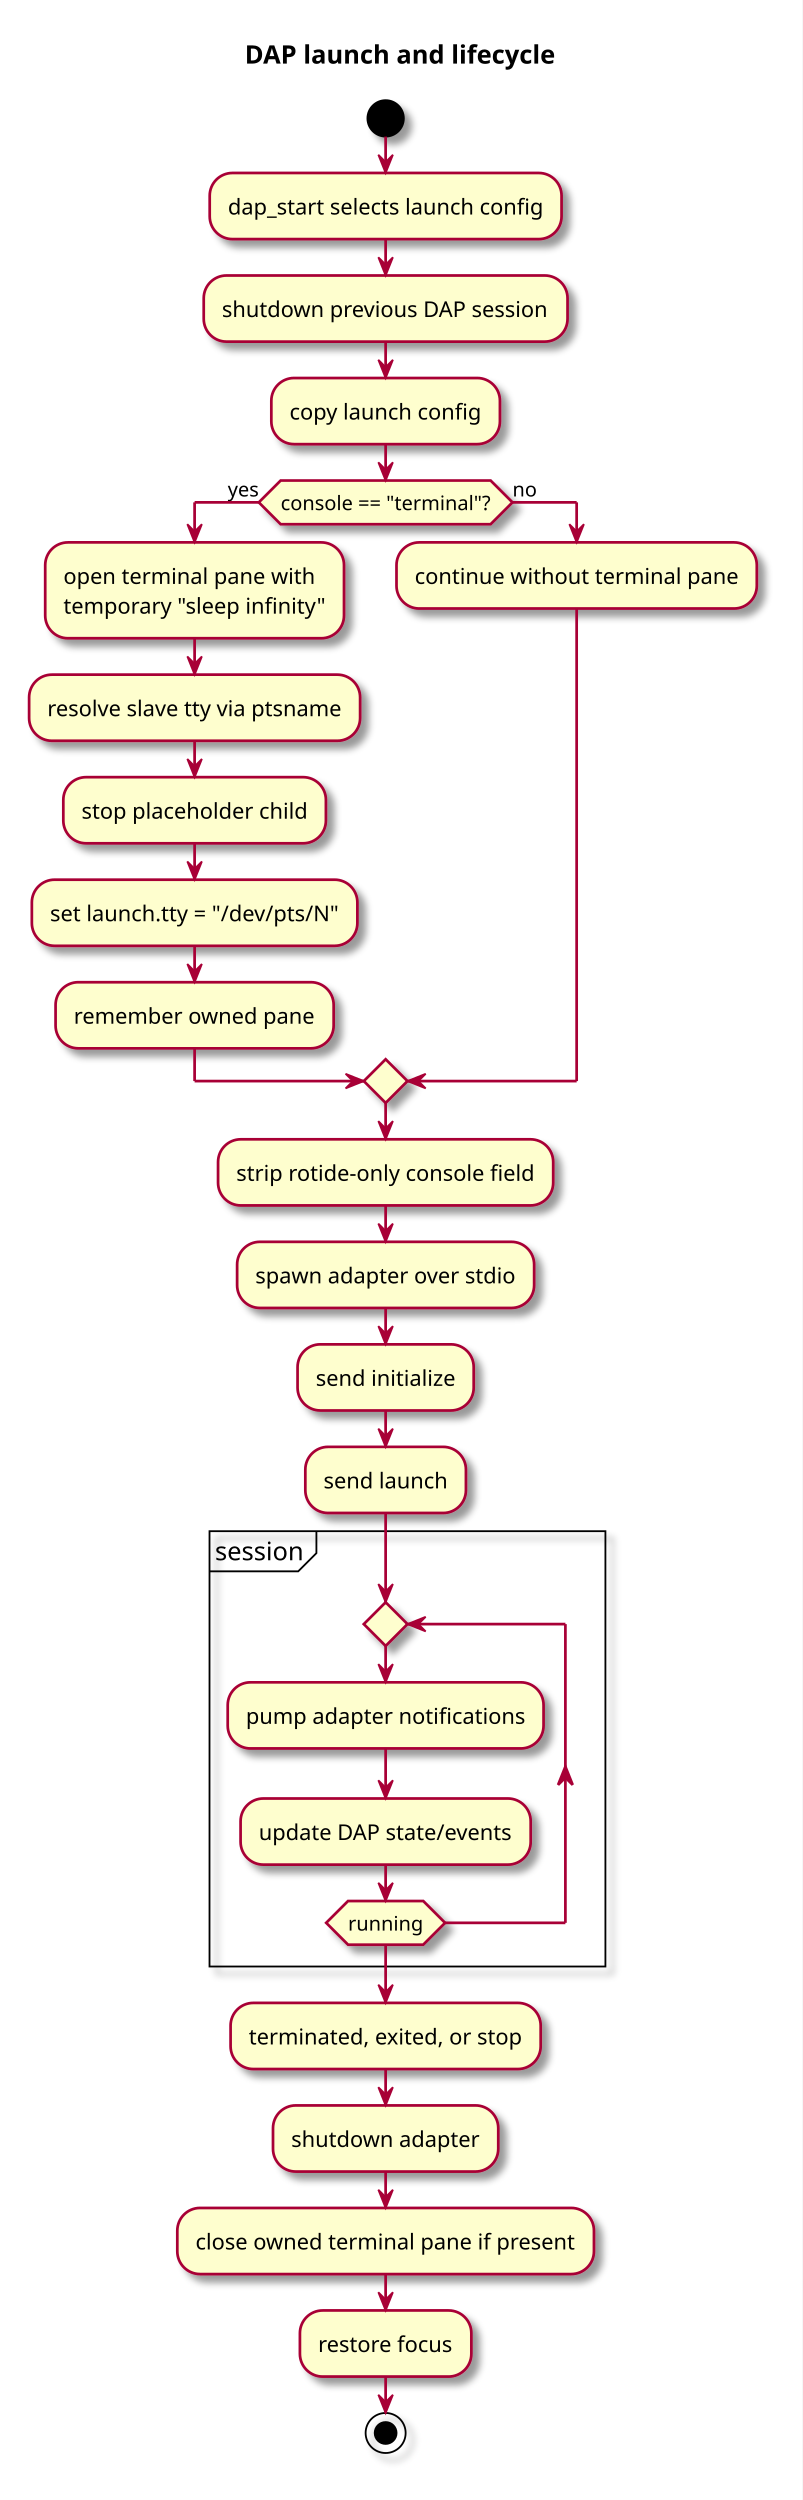
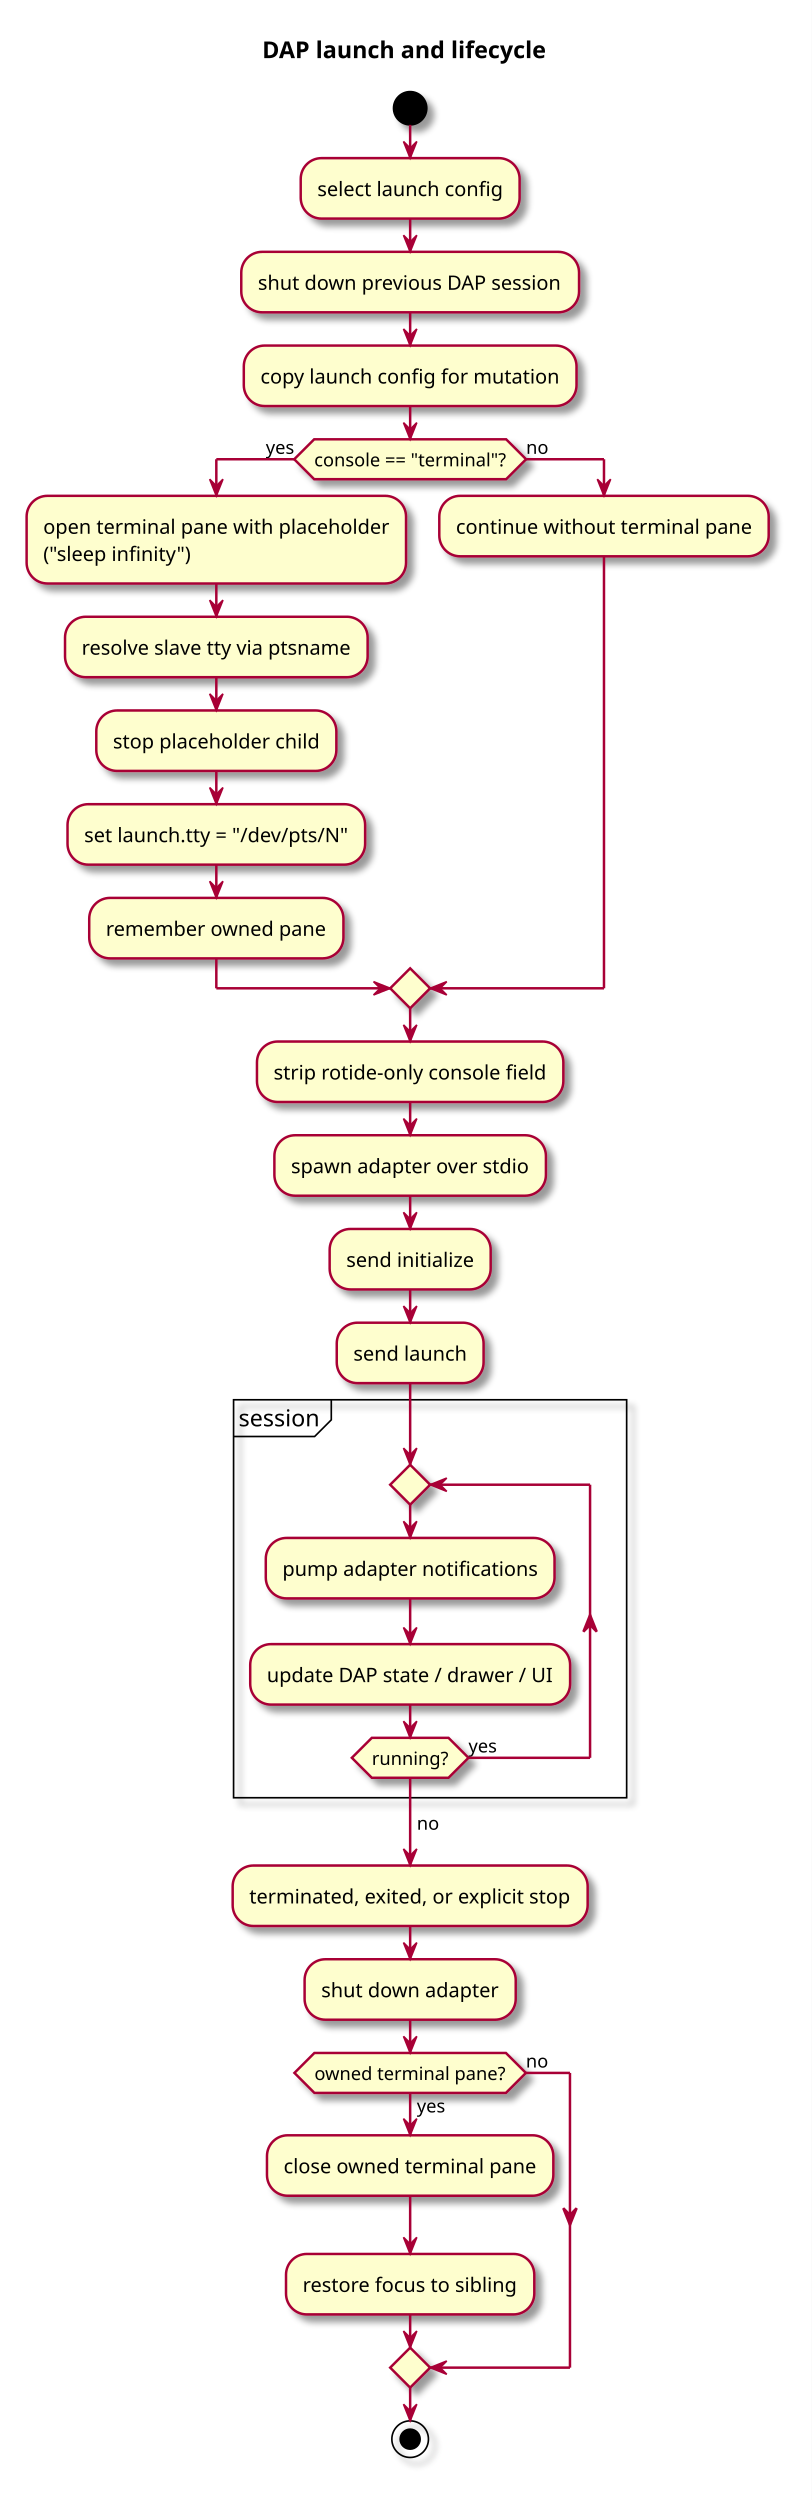
- <svg xmlns="http://www.w3.org/2000/svg" contentStyleType="text/css" data-diagram-type="ACTIVITY" height="1374px" preserveAspectRatio="none" style="width:441px;height:1374px;background:#FFFFFF;" version="1.1" viewBox="0 0 441 1374" width="441px" zoomAndPan="magnify">
+ <svg xmlns="http://www.w3.org/2000/svg" contentStyleType="text/css" data-diagram-type="ACTIVITY" height="1503px" preserveAspectRatio="none" style="width:488px;height:1503px;background:#FFFFFF;" version="1.1" viewBox="0 0 488 1503" width="488px" zoomAndPan="magnify">
  <defs>
-     <filter height="300%" id="f1grsyxzvaxvig" width="300%" x="-1" y="-1">
+     <filter height="300%" id="f554jp8kb5ixd" width="300%" x="-1" y="-1">
      <feGaussianBlur result="blurOut" stdDeviation="2" />
      <feColorMatrix in="blurOut" result="blurOut2" type="matrix" values="0 0 0 0 0 0 0 0 0 0 0 0 0 0 0 0 0 0 .4 0" />
      <feOffset dx="4" dy="4" in="blurOut2" result="blurOut3" />
      <feBlend in="SourceGraphic" in2="blurOut3" mode="normal" />
    </filter>
  </defs>
  <rect width="100%" height="100%" fill="#FFFFFF" />
  <g>
    <g class="title" data-source-line="3">
-       <text fill="#000000" font-family="sans-serif" font-size="14" font-weight="700" lengthAdjust="spacing" textLength="170.897" x="134.52" y="34.966">DAP launch and lifecycle</text>
+       <text fill="#000000" font-family="sans-serif" font-size="14" font-weight="700" lengthAdjust="spacing" textLength="170.897" x="157.615" y="34.966">DAP launch and lifecycle</text>
    </g>
-     <ellipse cx="211.943" cy="65.068" fill="#000000" filter="url(#f1grsyxzvaxvig)" rx="10" ry="10" style="stroke:#000000;stroke-width:1;" />
-     <rect fill="#FEFECE" filter="url(#f1grsyxzvaxvig)" height="36.344" rx="12.5" ry="12.5" style="stroke:#A80036;stroke-width:1.5;" width="193.377" x="115.255" y="95.068" />
-     <text fill="#000000" font-family="sans-serif" font-size="12" lengthAdjust="spacing" textLength="173.377" x="125.255" y="117.896">dap_start selects launch config</text>
-     <rect fill="#FEFECE" filter="url(#f1grsyxzvaxvig)" height="36.344" rx="12.5" ry="12.5" style="stroke:#A80036;stroke-width:1.5;" width="199.953" x="111.966" y="151.412" />
-     <text fill="#000000" font-family="sans-serif" font-size="12" lengthAdjust="spacing" textLength="179.953" x="121.966" y="174.24">shutdown previous DAP session</text>
-     <rect fill="#FEFECE" filter="url(#f1grsyxzvaxvig)" height="36.344" rx="12.5" ry="12.5" style="stroke:#A80036;stroke-width:1.5;" width="125.637" x="149.125" y="207.756" />
-     <text fill="#000000" font-family="sans-serif" font-size="12" lengthAdjust="spacing" textLength="105.637" x="159.125" y="230.584">copy launch config</text>
-     <polygon fill="#FEFECE" filter="url(#f1grsyxzvaxvig)" points="154.243,264.1,269.643,264.1,281.643,276.1,269.643,288.1,154.243,288.1,142.243,276.1,154.243,264.1" style="stroke:#A80036;stroke-width:1.5;" />
-     <text fill="#000000" font-family="sans-serif" font-size="11" lengthAdjust="spacing" textLength="115.4" x="154.243" y="280.368">console == "terminal"?</text>
-     <text fill="#000000" font-family="sans-serif" font-size="11" lengthAdjust="spacing" textLength="17.083" x="125.16" y="272.877">yes</text>
-     <text fill="#000000" font-family="sans-serif" font-size="11" lengthAdjust="spacing" textLength="13.453" x="281.643" y="272.877">no</text>
-     <rect fill="#FEFECE" filter="url(#f1grsyxzvaxvig)" height="52.688" rx="12.5" ry="12.5" style="stroke:#A80036;stroke-width:1.5;" width="164.217" x="24.85" y="298.1" />
-     <text fill="#000000" font-family="sans-serif" font-size="12" lengthAdjust="spacing" textLength="138.373" x="34.85" y="320.928">open terminal pane with</text>
-     <text fill="#000000" font-family="sans-serif" font-size="12" lengthAdjust="spacing" textLength="144.217" x="34.85" y="337.272">temporary "sleep infinity"</text>
-     <rect fill="#FEFECE" filter="url(#f1grsyxzvaxvig)" height="36.344" rx="12.5" ry="12.5" style="stroke:#A80036;stroke-width:1.5;" width="181.917" x="16" y="370.788" />
-     <text fill="#000000" font-family="sans-serif" font-size="12" lengthAdjust="spacing" textLength="161.917" x="26" y="393.617">resolve slave tty via ptsname</text>
-     <rect fill="#FEFECE" filter="url(#f1grsyxzvaxvig)" height="36.344" rx="12.5" ry="12.5" style="stroke:#A80036;stroke-width:1.5;" width="144.321" x="34.798" y="427.133" />
-     <text fill="#000000" font-family="sans-serif" font-size="12" lengthAdjust="spacing" textLength="124.321" x="44.798" y="449.961">stop placeholder child</text>
-     <rect fill="#FEFECE" filter="url(#f1grsyxzvaxvig)" height="36.344" rx="12.5" ry="12.5" style="stroke:#A80036;stroke-width:1.5;" width="178.917" x="17.5" y="483.477" />
-     <text fill="#000000" font-family="sans-serif" font-size="12" lengthAdjust="spacing" textLength="158.917" x="27.5" y="506.305">set launch.tty = "/dev/pts/N"</text>
-     <rect fill="#FEFECE" filter="url(#f1grsyxzvaxvig)" height="36.344" rx="12.5" ry="12.5" style="stroke:#A80036;stroke-width:1.5;" width="152.829" x="30.544" y="539.821" />
-     <text fill="#000000" font-family="sans-serif" font-size="12" lengthAdjust="spacing" textLength="132.829" x="40.544" y="562.649">remember owned pane</text>
-     <rect fill="#FEFECE" filter="url(#f1grsyxzvaxvig)" height="36.344" rx="12.5" ry="12.5" style="stroke:#A80036;stroke-width:1.5;" width="198.021" x="217.917" y="298.1" />
-     <text fill="#000000" font-family="sans-serif" font-size="12" lengthAdjust="spacing" textLength="178.021" x="227.917" y="320.928">continue without terminal pane</text>
-     <polygon fill="#FEFECE" filter="url(#f1grsyxzvaxvig)" points="211.943,582.165,223.943,594.165,211.943,606.165,199.943,594.165,211.943,582.165" style="stroke:#A80036;stroke-width:1.5;" />
-     <rect fill="#FEFECE" filter="url(#f1grsyxzvaxvig)" height="36.344" rx="12.5" ry="12.5" style="stroke:#A80036;stroke-width:1.5;" width="184.197" x="119.845" y="626.165" />
-     <text fill="#000000" font-family="sans-serif" font-size="12" lengthAdjust="spacing" textLength="164.197" x="129.845" y="648.993">strip rotide-only console field</text>
-     <rect fill="#FEFECE" filter="url(#f1grsyxzvaxvig)" height="36.344" rx="12.5" ry="12.5" style="stroke:#A80036;stroke-width:1.5;" width="163.245" x="130.321" y="682.509" />
-     <text fill="#000000" font-family="sans-serif" font-size="12" lengthAdjust="spacing" textLength="143.245" x="140.321" y="705.337">spawn adapter over stdio</text>
-     <rect fill="#FEFECE" filter="url(#f1grsyxzvaxvig)" height="36.344" rx="12.5" ry="12.5" style="stroke:#A80036;stroke-width:1.5;" width="96.801" x="163.543" y="738.853" />
-     <text fill="#000000" font-family="sans-serif" font-size="12" lengthAdjust="spacing" textLength="76.801" x="173.543" y="761.681">send initialize</text>
-     <rect fill="#FEFECE" filter="url(#f1grsyxzvaxvig)" height="36.344" rx="12.5" ry="12.5" style="stroke:#A80036;stroke-width:1.5;" width="88.269" x="167.809" y="795.197" />
-     <text fill="#000000" font-family="sans-serif" font-size="12" lengthAdjust="spacing" textLength="68.269" x="177.809" y="818.025">send launch</text>
-     <rect fill="none" filter="url(#f1grsyxzvaxvig)" height="239.256" style="stroke:#000000;stroke-width:1;" width="217.589" x="115.149" y="841.541" />
-     <path d="M173.897,841.541 L173.897,853.609 L163.897,863.609 L115.149,863.609" fill="none" style="stroke:#000000;stroke-width:1;" />
-     <text fill="#000000" font-family="sans-serif" font-size="14" lengthAdjust="spacing" textLength="48.748" x="118.149" y="857.507">session</text>
-     <rect fill="#FEFECE" filter="url(#f1grsyxzvaxvig)" height="36.344" rx="12.5" ry="12.5" style="stroke:#A80036;stroke-width:1.5;" width="173.589" x="125.149" y="924.609" />
-     <text fill="#000000" font-family="sans-serif" font-size="12" lengthAdjust="spacing" textLength="153.589" x="135.149" y="947.437">pump adapter notifications</text>
-     <rect fill="#FEFECE" filter="url(#f1grsyxzvaxvig)" height="36.344" rx="12.5" ry="12.5" style="stroke:#A80036;stroke-width:1.5;" width="159.441" x="132.223" y="988.453" />
-     <text fill="#000000" font-family="sans-serif" font-size="12" lengthAdjust="spacing" textLength="139.441" x="142.223" y="1011.282">update DAP state/events</text>
-     <polygon fill="#FEFECE" filter="url(#f1grsyxzvaxvig)" points="211.943,880.609,223.943,892.609,211.943,904.609,199.943,892.609,211.943,880.609" style="stroke:#A80036;stroke-width:1.5;" />
-     <polygon fill="#FEFECE" filter="url(#f1grsyxzvaxvig)" points="191.274,1044.797,232.612,1044.797,244.612,1056.797,232.612,1068.797,191.274,1068.797,179.274,1056.797,191.274,1044.797" style="stroke:#A80036;stroke-width:1.5;" />
-     <text fill="#000000" font-family="sans-serif" font-size="11" lengthAdjust="spacing" textLength="41.338" x="191.274" y="1061.065">running</text>
-     <rect fill="#FEFECE" filter="url(#f1grsyxzvaxvig)" height="36.344" rx="12.5" ry="12.5" style="stroke:#A80036;stroke-width:1.5;" width="170.421" x="126.733" y="1100.797" />
-     <text fill="#000000" font-family="sans-serif" font-size="12" lengthAdjust="spacing" textLength="150.421" x="136.733" y="1123.626">terminated, exited, or stop</text>
-     <rect fill="#FEFECE" filter="url(#f1grsyxzvaxvig)" height="36.344" rx="12.5" ry="12.5" style="stroke:#A80036;stroke-width:1.5;" width="123.801" x="150.043" y="1157.142" />
-     <text fill="#000000" font-family="sans-serif" font-size="12" lengthAdjust="spacing" textLength="103.801" x="160.043" y="1179.97">shutdown adapter</text>
-     <rect fill="#FEFECE" filter="url(#f1grsyxzvaxvig)" height="36.344" rx="12.5" ry="12.5" style="stroke:#A80036;stroke-width:1.5;" width="228.994" x="97.446" y="1213.486" />
-     <text fill="#000000" font-family="sans-serif" font-size="12" lengthAdjust="spacing" textLength="208.994" x="107.446" y="1236.314">close owned terminal pane if present</text>
-     <rect fill="#FEFECE" filter="url(#f1grsyxzvaxvig)" height="36.344" rx="12.5" ry="12.5" style="stroke:#A80036;stroke-width:1.5;" width="94.221" x="164.833" y="1269.83" />
-     <text fill="#000000" font-family="sans-serif" font-size="12" lengthAdjust="spacing" textLength="74.221" x="174.833" y="1292.658">restore focus</text>
-     <ellipse cx="211.943" cy="1337.174" fill="none" filter="url(#f1grsyxzvaxvig)" rx="11" ry="11" style="stroke:#000000;stroke-width:1;" />
-     <ellipse cx="211.943" cy="1337.174" fill="#000000" rx="6" ry="6" style="stroke:#000000;stroke-width:1;" />
-     <line style="stroke:#A80036;stroke-width:1.5;" x1="211.943" x2="211.943" y1="75.068" y2="95.068" />
-     <polygon fill="#A80036" points="207.943,85.068,211.943,95.068,215.943,85.068,211.943,89.068" style="stroke:#A80036;stroke-width:1;" />
-     <line style="stroke:#A80036;stroke-width:1.5;" x1="211.943" x2="211.943" y1="131.412" y2="151.412" />
-     <polygon fill="#A80036" points="207.943,141.412,211.943,151.412,215.943,141.412,211.943,145.412" style="stroke:#A80036;stroke-width:1;" />
-     <line style="stroke:#A80036;stroke-width:1.5;" x1="211.943" x2="211.943" y1="187.756" y2="207.756" />
-     <polygon fill="#A80036" points="207.943,197.756,211.943,207.756,215.943,197.756,211.943,201.756" style="stroke:#A80036;stroke-width:1;" />
-     <line style="stroke:#A80036;stroke-width:1.5;" x1="106.959" x2="106.959" y1="350.788" y2="370.788" />
-     <polygon fill="#A80036" points="102.959,360.788,106.959,370.788,110.959,360.788,106.959,364.788" style="stroke:#A80036;stroke-width:1;" />
-     <line style="stroke:#A80036;stroke-width:1.5;" x1="106.959" x2="106.959" y1="407.133" y2="427.133" />
-     <polygon fill="#A80036" points="102.959,417.133,106.959,427.133,110.959,417.133,106.959,421.133" style="stroke:#A80036;stroke-width:1;" />
-     <line style="stroke:#A80036;stroke-width:1.5;" x1="106.959" x2="106.959" y1="463.477" y2="483.477" />
-     <polygon fill="#A80036" points="102.959,473.477,106.959,483.477,110.959,473.477,106.959,477.477" style="stroke:#A80036;stroke-width:1;" />
-     <line style="stroke:#A80036;stroke-width:1.5;" x1="106.959" x2="106.959" y1="519.821" y2="539.821" />
-     <polygon fill="#A80036" points="102.959,529.821,106.959,539.821,110.959,529.821,106.959,533.821" style="stroke:#A80036;stroke-width:1;" />
-     <line style="stroke:#A80036;stroke-width:1.5;" x1="142.243" x2="106.959" y1="276.1" y2="276.1" />
-     <line style="stroke:#A80036;stroke-width:1.5;" x1="106.959" x2="106.959" y1="276.1" y2="298.1" />
-     <polygon fill="#A80036" points="102.959,288.1,106.959,298.1,110.959,288.1,106.959,292.1" style="stroke:#A80036;stroke-width:1;" />
-     <line style="stroke:#A80036;stroke-width:1.5;" x1="281.643" x2="316.928" y1="276.1" y2="276.1" />
-     <line style="stroke:#A80036;stroke-width:1.5;" x1="316.928" x2="316.928" y1="276.1" y2="298.1" />
-     <polygon fill="#A80036" points="312.928,288.1,316.928,298.1,320.928,288.1,316.928,292.1" style="stroke:#A80036;stroke-width:1;" />
-     <line style="stroke:#A80036;stroke-width:1.5;" x1="106.959" x2="106.959" y1="576.165" y2="594.165" />
-     <line style="stroke:#A80036;stroke-width:1.5;" x1="106.959" x2="199.943" y1="594.165" y2="594.165" />
-     <polygon fill="#A80036" points="189.943,590.165,199.943,594.165,189.943,598.165,193.943,594.165" style="stroke:#A80036;stroke-width:1;" />
-     <line style="stroke:#A80036;stroke-width:1.5;" x1="316.928" x2="316.928" y1="334.444" y2="594.165" />
-     <line style="stroke:#A80036;stroke-width:1.5;" x1="316.928" x2="223.943" y1="594.165" y2="594.165" />
-     <polygon fill="#A80036" points="233.943,590.165,223.943,594.165,233.943,598.165,229.943,594.165" style="stroke:#A80036;stroke-width:1;" />
-     <line style="stroke:#A80036;stroke-width:1.5;" x1="211.943" x2="211.943" y1="244.1" y2="264.1" />
-     <polygon fill="#A80036" points="207.943,254.1,211.943,264.1,215.943,254.1,211.943,258.1" style="stroke:#A80036;stroke-width:1;" />
-     <line style="stroke:#A80036;stroke-width:1.5;" x1="211.943" x2="211.943" y1="606.165" y2="626.165" />
-     <polygon fill="#A80036" points="207.943,616.165,211.943,626.165,215.943,616.165,211.943,620.165" style="stroke:#A80036;stroke-width:1;" />
-     <line style="stroke:#A80036;stroke-width:1.5;" x1="211.943" x2="211.943" y1="662.509" y2="682.509" />
-     <polygon fill="#A80036" points="207.943,672.509,211.943,682.509,215.943,672.509,211.943,676.509" style="stroke:#A80036;stroke-width:1;" />
-     <line style="stroke:#A80036;stroke-width:1.5;" x1="211.943" x2="211.943" y1="718.853" y2="738.853" />
-     <polygon fill="#A80036" points="207.943,728.853,211.943,738.853,215.943,728.853,211.943,732.853" style="stroke:#A80036;stroke-width:1;" />
-     <line style="stroke:#A80036;stroke-width:1.5;" x1="211.943" x2="211.943" y1="775.197" y2="795.197" />
-     <polygon fill="#A80036" points="207.943,785.197,211.943,795.197,215.943,785.197,211.943,789.197" style="stroke:#A80036;stroke-width:1;" />
-     <line style="stroke:#A80036;stroke-width:1.5;" x1="211.943" x2="211.943" y1="960.953" y2="988.453" />
-     <polygon fill="#A80036" points="207.943,978.453,211.943,988.453,215.943,978.453,211.943,982.453" style="stroke:#A80036;stroke-width:1;" />
-     <line style="stroke:#A80036;stroke-width:1.5;" x1="211.943" x2="211.943" y1="904.609" y2="924.609" />
-     <polygon fill="#A80036" points="207.943,914.609,211.943,924.609,215.943,914.609,211.943,918.609" style="stroke:#A80036;stroke-width:1;" />
-     <line style="stroke:#A80036;stroke-width:1.5;" x1="244.612" x2="310.738" y1="1056.797" y2="1056.797" />
-     <polygon fill="#A80036" points="306.738,980.953,310.738,970.953,314.738,980.953,310.738,976.953" style="stroke:#A80036;stroke-width:1.5;" />
-     <line style="stroke:#A80036;stroke-width:1.5;" x1="310.738" x2="310.738" y1="892.609" y2="1056.797" />
-     <line style="stroke:#A80036;stroke-width:1.5;" x1="310.738" x2="223.943" y1="892.609" y2="892.609" />
-     <polygon fill="#A80036" points="233.943,888.609,223.943,892.609,233.943,896.609,229.943,892.609" style="stroke:#A80036;stroke-width:1;" />
-     <line style="stroke:#A80036;stroke-width:1.5;" x1="211.943" x2="211.943" y1="1024.797" y2="1044.797" />
-     <polygon fill="#A80036" points="207.943,1034.797,211.943,1044.797,215.943,1034.797,211.943,1038.797" style="stroke:#A80036;stroke-width:1;" />
-     <line style="stroke:#A80036;stroke-width:1.5;" x1="211.943" x2="211.943" y1="831.541" y2="880.609" />
-     <polygon fill="#A80036" points="207.943,870.609,211.943,880.609,215.943,870.609,211.943,874.609" style="stroke:#A80036;stroke-width:1;" />
-     <line style="stroke:#A80036;stroke-width:1.5;" x1="211.943" x2="211.943" y1="1068.797" y2="1100.797" />
-     <polygon fill="#A80036" points="207.943,1090.797,211.943,1100.797,215.943,1090.797,211.943,1094.797" style="stroke:#A80036;stroke-width:1;" />
-     <line style="stroke:#A80036;stroke-width:1.5;" x1="211.943" x2="211.943" y1="1137.142" y2="1157.142" />
-     <polygon fill="#A80036" points="207.943,1147.142,211.943,1157.142,215.943,1147.142,211.943,1151.142" style="stroke:#A80036;stroke-width:1;" />
-     <line style="stroke:#A80036;stroke-width:1.5;" x1="211.943" x2="211.943" y1="1193.486" y2="1213.486" />
-     <polygon fill="#A80036" points="207.943,1203.486,211.943,1213.486,215.943,1203.486,211.943,1207.486" style="stroke:#A80036;stroke-width:1;" />
-     <line style="stroke:#A80036;stroke-width:1.5;" x1="211.943" x2="211.943" y1="1249.83" y2="1269.83" />
-     <polygon fill="#A80036" points="207.943,1259.83,211.943,1269.83,215.943,1259.83,211.943,1263.83" style="stroke:#A80036;stroke-width:1;" />
-     <line style="stroke:#A80036;stroke-width:1.5;" x1="211.943" x2="211.943" y1="1306.174" y2="1326.174" />
-     <polygon fill="#A80036" points="207.943,1316.174,211.943,1326.174,215.943,1316.174,211.943,1320.174" style="stroke:#A80036;stroke-width:1;" />
+     <ellipse cx="246.584" cy="65.068" fill="#000000" filter="url(#f554jp8kb5ixd)" rx="10" ry="10" style="stroke:#000000;stroke-width:1;" />
+     <rect fill="#FEFECE" filter="url(#f554jp8kb5ixd)" height="36.344" rx="12.5" ry="12.5" style="stroke:#A80036;stroke-width:1.5;" width="131.589" x="180.79" y="95.068" />
+     <text fill="#000000" font-family="sans-serif" font-size="12" lengthAdjust="spacing" textLength="111.589" x="190.79" y="117.896">select launch config</text>
+     <rect fill="#FEFECE" filter="url(#f554jp8kb5ixd)" height="36.344" rx="12.5" ry="12.5" style="stroke:#A80036;stroke-width:1.5;" width="203.073" x="145.048" y="151.412" />
+     <text fill="#000000" font-family="sans-serif" font-size="12" lengthAdjust="spacing" textLength="183.073" x="155.048" y="174.24">shut down previous DAP session</text>
+     <rect fill="#FEFECE" filter="url(#f554jp8kb5ixd)" height="36.344" rx="12.5" ry="12.5" style="stroke:#A80036;stroke-width:1.5;" width="200.025" x="146.572" y="207.756" />
+     <text fill="#000000" font-family="sans-serif" font-size="12" lengthAdjust="spacing" textLength="180.025" x="156.572" y="230.584">copy launch config for mutation</text>
+     <polygon fill="#FEFECE" filter="url(#f554jp8kb5ixd)" points="188.884,264.1,304.284,264.1,316.284,276.1,304.284,288.1,188.884,288.1,176.884,276.1,188.884,264.1" style="stroke:#A80036;stroke-width:1.5;" />
+     <text fill="#000000" font-family="sans-serif" font-size="11" lengthAdjust="spacing" textLength="115.4" x="188.884" y="280.368">console == "terminal"?</text>
+     <text fill="#000000" font-family="sans-serif" font-size="11" lengthAdjust="spacing" textLength="17.083" x="159.802" y="272.877">yes</text>
+     <text fill="#000000" font-family="sans-serif" font-size="11" lengthAdjust="spacing" textLength="13.453" x="316.284" y="272.877">no</text>
+     <rect fill="#FEFECE" filter="url(#f554jp8kb5ixd)" height="52.688" rx="12.5" ry="12.5" style="stroke:#A80036;stroke-width:1.5;" width="228.106" x="16" y="298.1" />
+     <text fill="#000000" font-family="sans-serif" font-size="12" lengthAdjust="spacing" textLength="208.106" x="26" y="320.928">open terminal pane with placeholder</text>
+     <text fill="#000000" font-family="sans-serif" font-size="12" lengthAdjust="spacing" textLength="88.573" x="26" y="337.272">("sleep infinity")</text>
+     <rect fill="#FEFECE" filter="url(#f554jp8kb5ixd)" height="36.344" rx="12.5" ry="12.5" style="stroke:#A80036;stroke-width:1.5;" width="181.917" x="39.094" y="370.788" />
+     <text fill="#000000" font-family="sans-serif" font-size="12" lengthAdjust="spacing" textLength="161.917" x="49.094" y="393.617">resolve slave tty via ptsname</text>
+     <rect fill="#FEFECE" filter="url(#f554jp8kb5ixd)" height="36.344" rx="12.5" ry="12.5" style="stroke:#A80036;stroke-width:1.5;" width="144.321" x="57.892" y="427.133" />
+     <text fill="#000000" font-family="sans-serif" font-size="12" lengthAdjust="spacing" textLength="124.321" x="67.892" y="449.961">stop placeholder child</text>
+     <rect fill="#FEFECE" filter="url(#f554jp8kb5ixd)" height="36.344" rx="12.5" ry="12.5" style="stroke:#A80036;stroke-width:1.5;" width="178.917" x="40.594" y="483.477" />
+     <text fill="#000000" font-family="sans-serif" font-size="12" lengthAdjust="spacing" textLength="158.917" x="50.594" y="506.305">set launch.tty = "/dev/pts/N"</text>
+     <rect fill="#FEFECE" filter="url(#f554jp8kb5ixd)" height="36.344" rx="12.5" ry="12.5" style="stroke:#A80036;stroke-width:1.5;" width="152.829" x="53.638" y="539.821" />
+     <text fill="#000000" font-family="sans-serif" font-size="12" lengthAdjust="spacing" textLength="132.829" x="63.638" y="562.649">remember owned pane</text>
+     <rect fill="#FEFECE" filter="url(#f554jp8kb5ixd)" height="36.344" rx="12.5" ry="12.5" style="stroke:#A80036;stroke-width:1.5;" width="198.021" x="264.106" y="298.1" />
+     <text fill="#000000" font-family="sans-serif" font-size="12" lengthAdjust="spacing" textLength="178.021" x="274.106" y="320.928">continue without terminal pane</text>
+     <polygon fill="#FEFECE" filter="url(#f554jp8kb5ixd)" points="246.584,582.165,258.584,594.165,246.584,606.165,234.584,594.165,246.584,582.165" style="stroke:#A80036;stroke-width:1.5;" />
+     <rect fill="#FEFECE" filter="url(#f554jp8kb5ixd)" height="36.344" rx="12.5" ry="12.5" style="stroke:#A80036;stroke-width:1.5;" width="184.197" x="154.486" y="626.165" />
+     <text fill="#000000" font-family="sans-serif" font-size="12" lengthAdjust="spacing" textLength="164.197" x="164.486" y="648.993">strip rotide-only console field</text>
+     <rect fill="#FEFECE" filter="url(#f554jp8kb5ixd)" height="36.344" rx="12.5" ry="12.5" style="stroke:#A80036;stroke-width:1.5;" width="163.245" x="164.962" y="682.509" />
+     <text fill="#000000" font-family="sans-serif" font-size="12" lengthAdjust="spacing" textLength="143.245" x="174.962" y="705.337">spawn adapter over stdio</text>
+     <rect fill="#FEFECE" filter="url(#f554jp8kb5ixd)" height="36.344" rx="12.5" ry="12.5" style="stroke:#A80036;stroke-width:1.5;" width="96.801" x="198.184" y="738.853" />
+     <text fill="#000000" font-family="sans-serif" font-size="12" lengthAdjust="spacing" textLength="76.801" x="208.184" y="761.681">send initialize</text>
+     <rect fill="#FEFECE" filter="url(#f554jp8kb5ixd)" height="36.344" rx="12.5" ry="12.5" style="stroke:#A80036;stroke-width:1.5;" width="88.269" x="202.45" y="795.197" />
+     <text fill="#000000" font-family="sans-serif" font-size="12" lengthAdjust="spacing" textLength="68.269" x="212.45" y="818.025">send launch</text>
+     <rect fill="none" filter="url(#f554jp8kb5ixd)" height="239.256" style="stroke:#000000;stroke-width:1;" width="236.321" x="140.424" y="841.541" />
+     <path d="M199.172,841.541 L199.172,853.609 L189.172,863.609 L140.424,863.609" fill="none" style="stroke:#000000;stroke-width:1;" />
+     <text fill="#000000" font-family="sans-serif" font-size="14" lengthAdjust="spacing" textLength="48.748" x="143.424" y="857.507">session</text>
+     <rect fill="#FEFECE" filter="url(#f554jp8kb5ixd)" height="36.344" rx="12.5" ry="12.5" style="stroke:#A80036;stroke-width:1.5;" width="173.589" x="159.79" y="924.609" />
+     <text fill="#000000" font-family="sans-serif" font-size="12" lengthAdjust="spacing" textLength="153.589" x="169.79" y="947.437">pump adapter notifications</text>
+     <rect fill="#FEFECE" filter="url(#f554jp8kb5ixd)" height="36.344" rx="12.5" ry="12.5" style="stroke:#A80036;stroke-width:1.5;" width="192.321" x="150.424" y="988.453" />
+     <text fill="#000000" font-family="sans-serif" font-size="12" lengthAdjust="spacing" textLength="172.321" x="160.424" y="1011.282">update DAP state / drawer / UI</text>
+     <polygon fill="#FEFECE" filter="url(#f554jp8kb5ixd)" points="246.584,880.609,258.584,892.609,246.584,904.609,234.584,892.609,246.584,880.609" style="stroke:#A80036;stroke-width:1.5;" />
+     <polygon fill="#FEFECE" filter="url(#f554jp8kb5ixd)" points="223.529,1044.797,269.64,1044.797,281.64,1056.797,269.64,1068.797,223.529,1068.797,211.529,1056.797,223.529,1044.797" style="stroke:#A80036;stroke-width:1.5;" />
+     <text fill="#000000" font-family="sans-serif" font-size="11" lengthAdjust="spacing" textLength="46.112" x="223.529" y="1061.065">running?</text>
+     <text fill="#000000" font-family="sans-serif" font-size="11" lengthAdjust="spacing" textLength="17.083" x="281.64" y="1053.575">yes</text>
+     <rect fill="#FEFECE" filter="url(#f554jp8kb5ixd)" height="36.344" rx="12.5" ry="12.5" style="stroke:#A80036;stroke-width:1.5;" width="213.417" x="139.876" y="1121.556" />
+     <text fill="#000000" font-family="sans-serif" font-size="12" lengthAdjust="spacing" textLength="193.417" x="149.876" y="1144.384">terminated, exited, or explicit stop</text>
+     <rect fill="#FEFECE" filter="url(#f554jp8kb5ixd)" height="36.344" rx="12.5" ry="12.5" style="stroke:#A80036;stroke-width:1.5;" width="126.921" x="183.124" y="1177.901" />
+     <text fill="#000000" font-family="sans-serif" font-size="12" lengthAdjust="spacing" textLength="106.921" x="193.124" y="1200.729">shut down adapter</text>
+     <rect fill="#FEFECE" filter="url(#f554jp8kb5ixd)" height="36.344" rx="12.5" ry="12.5" style="stroke:#A80036;stroke-width:1.5;" width="172.161" x="160.504" y="1283.736" />
+     <text fill="#000000" font-family="sans-serif" font-size="12" lengthAdjust="spacing" textLength="152.161" x="170.504" y="1306.564">close owned terminal pane</text>
+     <rect fill="#FEFECE" filter="url(#f554jp8kb5ixd)" height="36.344" rx="12.5" ry="12.5" style="stroke:#A80036;stroke-width:1.5;" width="149.265" x="171.952" y="1355.08" />
+     <text fill="#000000" font-family="sans-serif" font-size="12" lengthAdjust="spacing" textLength="129.265" x="181.952" y="1377.908">restore focus to sibling</text>
+     <polygon fill="#FEFECE" filter="url(#f554jp8kb5ixd)" points="189.011,1234.245,304.158,1234.245,316.158,1246.245,304.158,1258.245,189.011,1258.245,177.011,1246.245,189.011,1234.245" style="stroke:#A80036;stroke-width:1.5;" />
+     <text fill="#000000" font-family="sans-serif" font-size="11" lengthAdjust="spacing" textLength="17.083" x="250.584" y="1270.004">yes</text>
+     <text fill="#000000" font-family="sans-serif" font-size="11" lengthAdjust="spacing" textLength="115.147" x="189.011" y="1250.513">owned terminal pane?</text>
+     <text fill="#000000" font-family="sans-serif" font-size="11" lengthAdjust="spacing" textLength="13.453" x="316.158" y="1243.022">no</text>
+     <polygon fill="#FEFECE" filter="url(#f554jp8kb5ixd)" points="246.584,1411.424,258.584,1423.424,246.584,1435.424,234.584,1423.424,246.584,1411.424" style="stroke:#A80036;stroke-width:1.5;" />
+     <ellipse cx="246.584" cy="1466.424" fill="none" filter="url(#f554jp8kb5ixd)" rx="11" ry="11" style="stroke:#000000;stroke-width:1;" />
+     <ellipse cx="246.584" cy="1466.424" fill="#000000" rx="6" ry="6" style="stroke:#000000;stroke-width:1;" />
+     <line style="stroke:#A80036;stroke-width:1.5;" x1="246.584" x2="246.584" y1="75.068" y2="95.068" />
+     <polygon fill="#A80036" points="242.584,85.068,246.584,95.068,250.584,85.068,246.584,89.068" style="stroke:#A80036;stroke-width:1;" />
+     <line style="stroke:#A80036;stroke-width:1.5;" x1="246.584" x2="246.584" y1="131.412" y2="151.412" />
+     <polygon fill="#A80036" points="242.584,141.412,246.584,151.412,250.584,141.412,246.584,145.412" style="stroke:#A80036;stroke-width:1;" />
+     <line style="stroke:#A80036;stroke-width:1.5;" x1="246.584" x2="246.584" y1="187.756" y2="207.756" />
+     <polygon fill="#A80036" points="242.584,197.756,246.584,207.756,250.584,197.756,246.584,201.756" style="stroke:#A80036;stroke-width:1;" />
+     <line style="stroke:#A80036;stroke-width:1.5;" x1="130.053" x2="130.053" y1="350.788" y2="370.788" />
+     <polygon fill="#A80036" points="126.053,360.788,130.053,370.788,134.053,360.788,130.053,364.788" style="stroke:#A80036;stroke-width:1;" />
+     <line style="stroke:#A80036;stroke-width:1.5;" x1="130.053" x2="130.053" y1="407.133" y2="427.133" />
+     <polygon fill="#A80036" points="126.053,417.133,130.053,427.133,134.053,417.133,130.053,421.133" style="stroke:#A80036;stroke-width:1;" />
+     <line style="stroke:#A80036;stroke-width:1.5;" x1="130.053" x2="130.053" y1="463.477" y2="483.477" />
+     <polygon fill="#A80036" points="126.053,473.477,130.053,483.477,134.053,473.477,130.053,477.477" style="stroke:#A80036;stroke-width:1;" />
+     <line style="stroke:#A80036;stroke-width:1.5;" x1="130.053" x2="130.053" y1="519.821" y2="539.821" />
+     <polygon fill="#A80036" points="126.053,529.821,130.053,539.821,134.053,529.821,130.053,533.821" style="stroke:#A80036;stroke-width:1;" />
+     <line style="stroke:#A80036;stroke-width:1.5;" x1="176.884" x2="130.053" y1="276.1" y2="276.1" />
+     <line style="stroke:#A80036;stroke-width:1.5;" x1="130.053" x2="130.053" y1="276.1" y2="298.1" />
+     <polygon fill="#A80036" points="126.053,288.1,130.053,298.1,134.053,288.1,130.053,292.1" style="stroke:#A80036;stroke-width:1;" />
+     <line style="stroke:#A80036;stroke-width:1.5;" x1="316.284" x2="363.116" y1="276.1" y2="276.1" />
+     <line style="stroke:#A80036;stroke-width:1.5;" x1="363.116" x2="363.116" y1="276.1" y2="298.1" />
+     <polygon fill="#A80036" points="359.116,288.1,363.116,298.1,367.116,288.1,363.116,292.1" style="stroke:#A80036;stroke-width:1;" />
+     <line style="stroke:#A80036;stroke-width:1.5;" x1="130.053" x2="130.053" y1="576.165" y2="594.165" />
+     <line style="stroke:#A80036;stroke-width:1.5;" x1="130.053" x2="234.584" y1="594.165" y2="594.165" />
+     <polygon fill="#A80036" points="224.584,590.165,234.584,594.165,224.584,598.165,228.584,594.165" style="stroke:#A80036;stroke-width:1;" />
+     <line style="stroke:#A80036;stroke-width:1.5;" x1="363.116" x2="363.116" y1="334.444" y2="594.165" />
+     <line style="stroke:#A80036;stroke-width:1.5;" x1="363.116" x2="258.584" y1="594.165" y2="594.165" />
+     <polygon fill="#A80036" points="268.584,590.165,258.584,594.165,268.584,598.165,264.584,594.165" style="stroke:#A80036;stroke-width:1;" />
+     <line style="stroke:#A80036;stroke-width:1.5;" x1="246.584" x2="246.584" y1="244.1" y2="264.1" />
+     <polygon fill="#A80036" points="242.584,254.1,246.584,264.1,250.584,254.1,246.584,258.1" style="stroke:#A80036;stroke-width:1;" />
+     <line style="stroke:#A80036;stroke-width:1.5;" x1="246.584" x2="246.584" y1="606.165" y2="626.165" />
+     <polygon fill="#A80036" points="242.584,616.165,246.584,626.165,250.584,616.165,246.584,620.165" style="stroke:#A80036;stroke-width:1;" />
+     <line style="stroke:#A80036;stroke-width:1.5;" x1="246.584" x2="246.584" y1="662.509" y2="682.509" />
+     <polygon fill="#A80036" points="242.584,672.509,246.584,682.509,250.584,672.509,246.584,676.509" style="stroke:#A80036;stroke-width:1;" />
+     <line style="stroke:#A80036;stroke-width:1.5;" x1="246.584" x2="246.584" y1="718.853" y2="738.853" />
+     <polygon fill="#A80036" points="242.584,728.853,246.584,738.853,250.584,728.853,246.584,732.853" style="stroke:#A80036;stroke-width:1;" />
+     <line style="stroke:#A80036;stroke-width:1.5;" x1="246.584" x2="246.584" y1="775.197" y2="795.197" />
+     <polygon fill="#A80036" points="242.584,785.197,246.584,795.197,250.584,785.197,246.584,789.197" style="stroke:#A80036;stroke-width:1;" />
+     <line style="stroke:#A80036;stroke-width:1.5;" x1="246.584" x2="246.584" y1="960.953" y2="988.453" />
+     <polygon fill="#A80036" points="242.584,978.453,246.584,988.453,250.584,978.453,246.584,982.453" style="stroke:#A80036;stroke-width:1;" />
+     <line style="stroke:#A80036;stroke-width:1.5;" x1="246.584" x2="246.584" y1="904.609" y2="924.609" />
+     <polygon fill="#A80036" points="242.584,914.609,246.584,924.609,250.584,914.609,246.584,918.609" style="stroke:#A80036;stroke-width:1;" />
+     <line style="stroke:#A80036;stroke-width:1.5;" x1="281.64" x2="354.745" y1="1056.797" y2="1056.797" />
+     <polygon fill="#A80036" points="350.745,980.953,354.745,970.953,358.745,980.953,354.745,976.953" style="stroke:#A80036;stroke-width:1.5;" />
+     <line style="stroke:#A80036;stroke-width:1.5;" x1="354.745" x2="354.745" y1="892.609" y2="1056.797" />
+     <line style="stroke:#A80036;stroke-width:1.5;" x1="354.745" x2="258.584" y1="892.609" y2="892.609" />
+     <polygon fill="#A80036" points="268.584,888.609,258.584,892.609,268.584,896.609,264.584,892.609" style="stroke:#A80036;stroke-width:1;" />
+     <line style="stroke:#A80036;stroke-width:1.5;" x1="246.584" x2="246.584" y1="1024.797" y2="1044.797" />
+     <polygon fill="#A80036" points="242.584,1034.797,246.584,1044.797,250.584,1034.797,246.584,1038.797" style="stroke:#A80036;stroke-width:1;" />
+     <line style="stroke:#A80036;stroke-width:1.5;" x1="246.584" x2="246.584" y1="831.541" y2="880.609" />
+     <polygon fill="#A80036" points="242.584,870.609,246.584,880.609,250.584,870.609,246.584,874.609" style="stroke:#A80036;stroke-width:1;" />
+     <line style="stroke:#A80036;stroke-width:1.5;" x1="246.584" x2="246.584" y1="1068.797" y2="1121.556" />
+     <polygon fill="#A80036" points="242.584,1111.556,246.584,1121.556,250.584,1111.556,246.584,1115.556" style="stroke:#A80036;stroke-width:1;" />
+     <text fill="#000000" font-family="sans-serif" font-size="11" lengthAdjust="spacing" textLength="13.453" x="250.584" y="1100.056">no</text>
+     <line style="stroke:#A80036;stroke-width:1.5;" x1="246.584" x2="246.584" y1="1157.901" y2="1177.901" />
+     <polygon fill="#A80036" points="242.584,1167.901,246.584,1177.901,250.584,1167.901,246.584,1171.901" style="stroke:#A80036;stroke-width:1;" />
+     <line style="stroke:#A80036;stroke-width:1.5;" x1="246.584" x2="246.584" y1="1320.08" y2="1355.08" />
+     <polygon fill="#A80036" points="242.584,1345.08,246.584,1355.08,250.584,1345.08,246.584,1349.08" style="stroke:#A80036;stroke-width:1;" />
+     <line style="stroke:#A80036;stroke-width:1.5;" x1="246.584" x2="246.584" y1="1258.245" y2="1283.736" />
+     <polygon fill="#A80036" points="242.584,1273.736,246.584,1283.736,250.584,1273.736,246.584,1277.736" style="stroke:#A80036;stroke-width:1;" />
+     <line style="stroke:#A80036;stroke-width:1.5;" x1="316.158" x2="342.665" y1="1246.245" y2="1246.245" />
+     <polygon fill="#A80036" points="338.665,1327.58,342.665,1337.58,346.665,1327.58,342.665,1331.58" style="stroke:#A80036;stroke-width:1.5;" />
+     <line style="stroke:#A80036;stroke-width:1.5;" x1="342.665" x2="342.665" y1="1246.245" y2="1423.424" />
+     <line style="stroke:#A80036;stroke-width:1.5;" x1="342.665" x2="258.584" y1="1423.424" y2="1423.424" />
+     <polygon fill="#A80036" points="268.584,1419.424,258.584,1423.424,268.584,1427.424,264.584,1423.424" style="stroke:#A80036;stroke-width:1;" />
+     <line style="stroke:#A80036;stroke-width:1.5;" x1="246.584" x2="246.584" y1="1391.424" y2="1411.424" />
+     <polygon fill="#A80036" points="242.584,1401.424,246.584,1411.424,250.584,1401.424,246.584,1405.424" style="stroke:#A80036;stroke-width:1;" />
+     <line style="stroke:#A80036;stroke-width:1.5;" x1="246.584" x2="246.584" y1="1214.245" y2="1234.245" />
+     <polygon fill="#A80036" points="242.584,1224.245,246.584,1234.245,250.584,1224.245,246.584,1228.245" style="stroke:#A80036;stroke-width:1;" />
+     <line style="stroke:#A80036;stroke-width:1.5;" x1="246.584" x2="246.584" y1="1435.424" y2="1455.424" />
+     <polygon fill="#A80036" points="242.584,1445.424,246.584,1455.424,250.584,1445.424,246.584,1449.424" style="stroke:#A80036;stroke-width:1;" />
  </g>
</svg>
